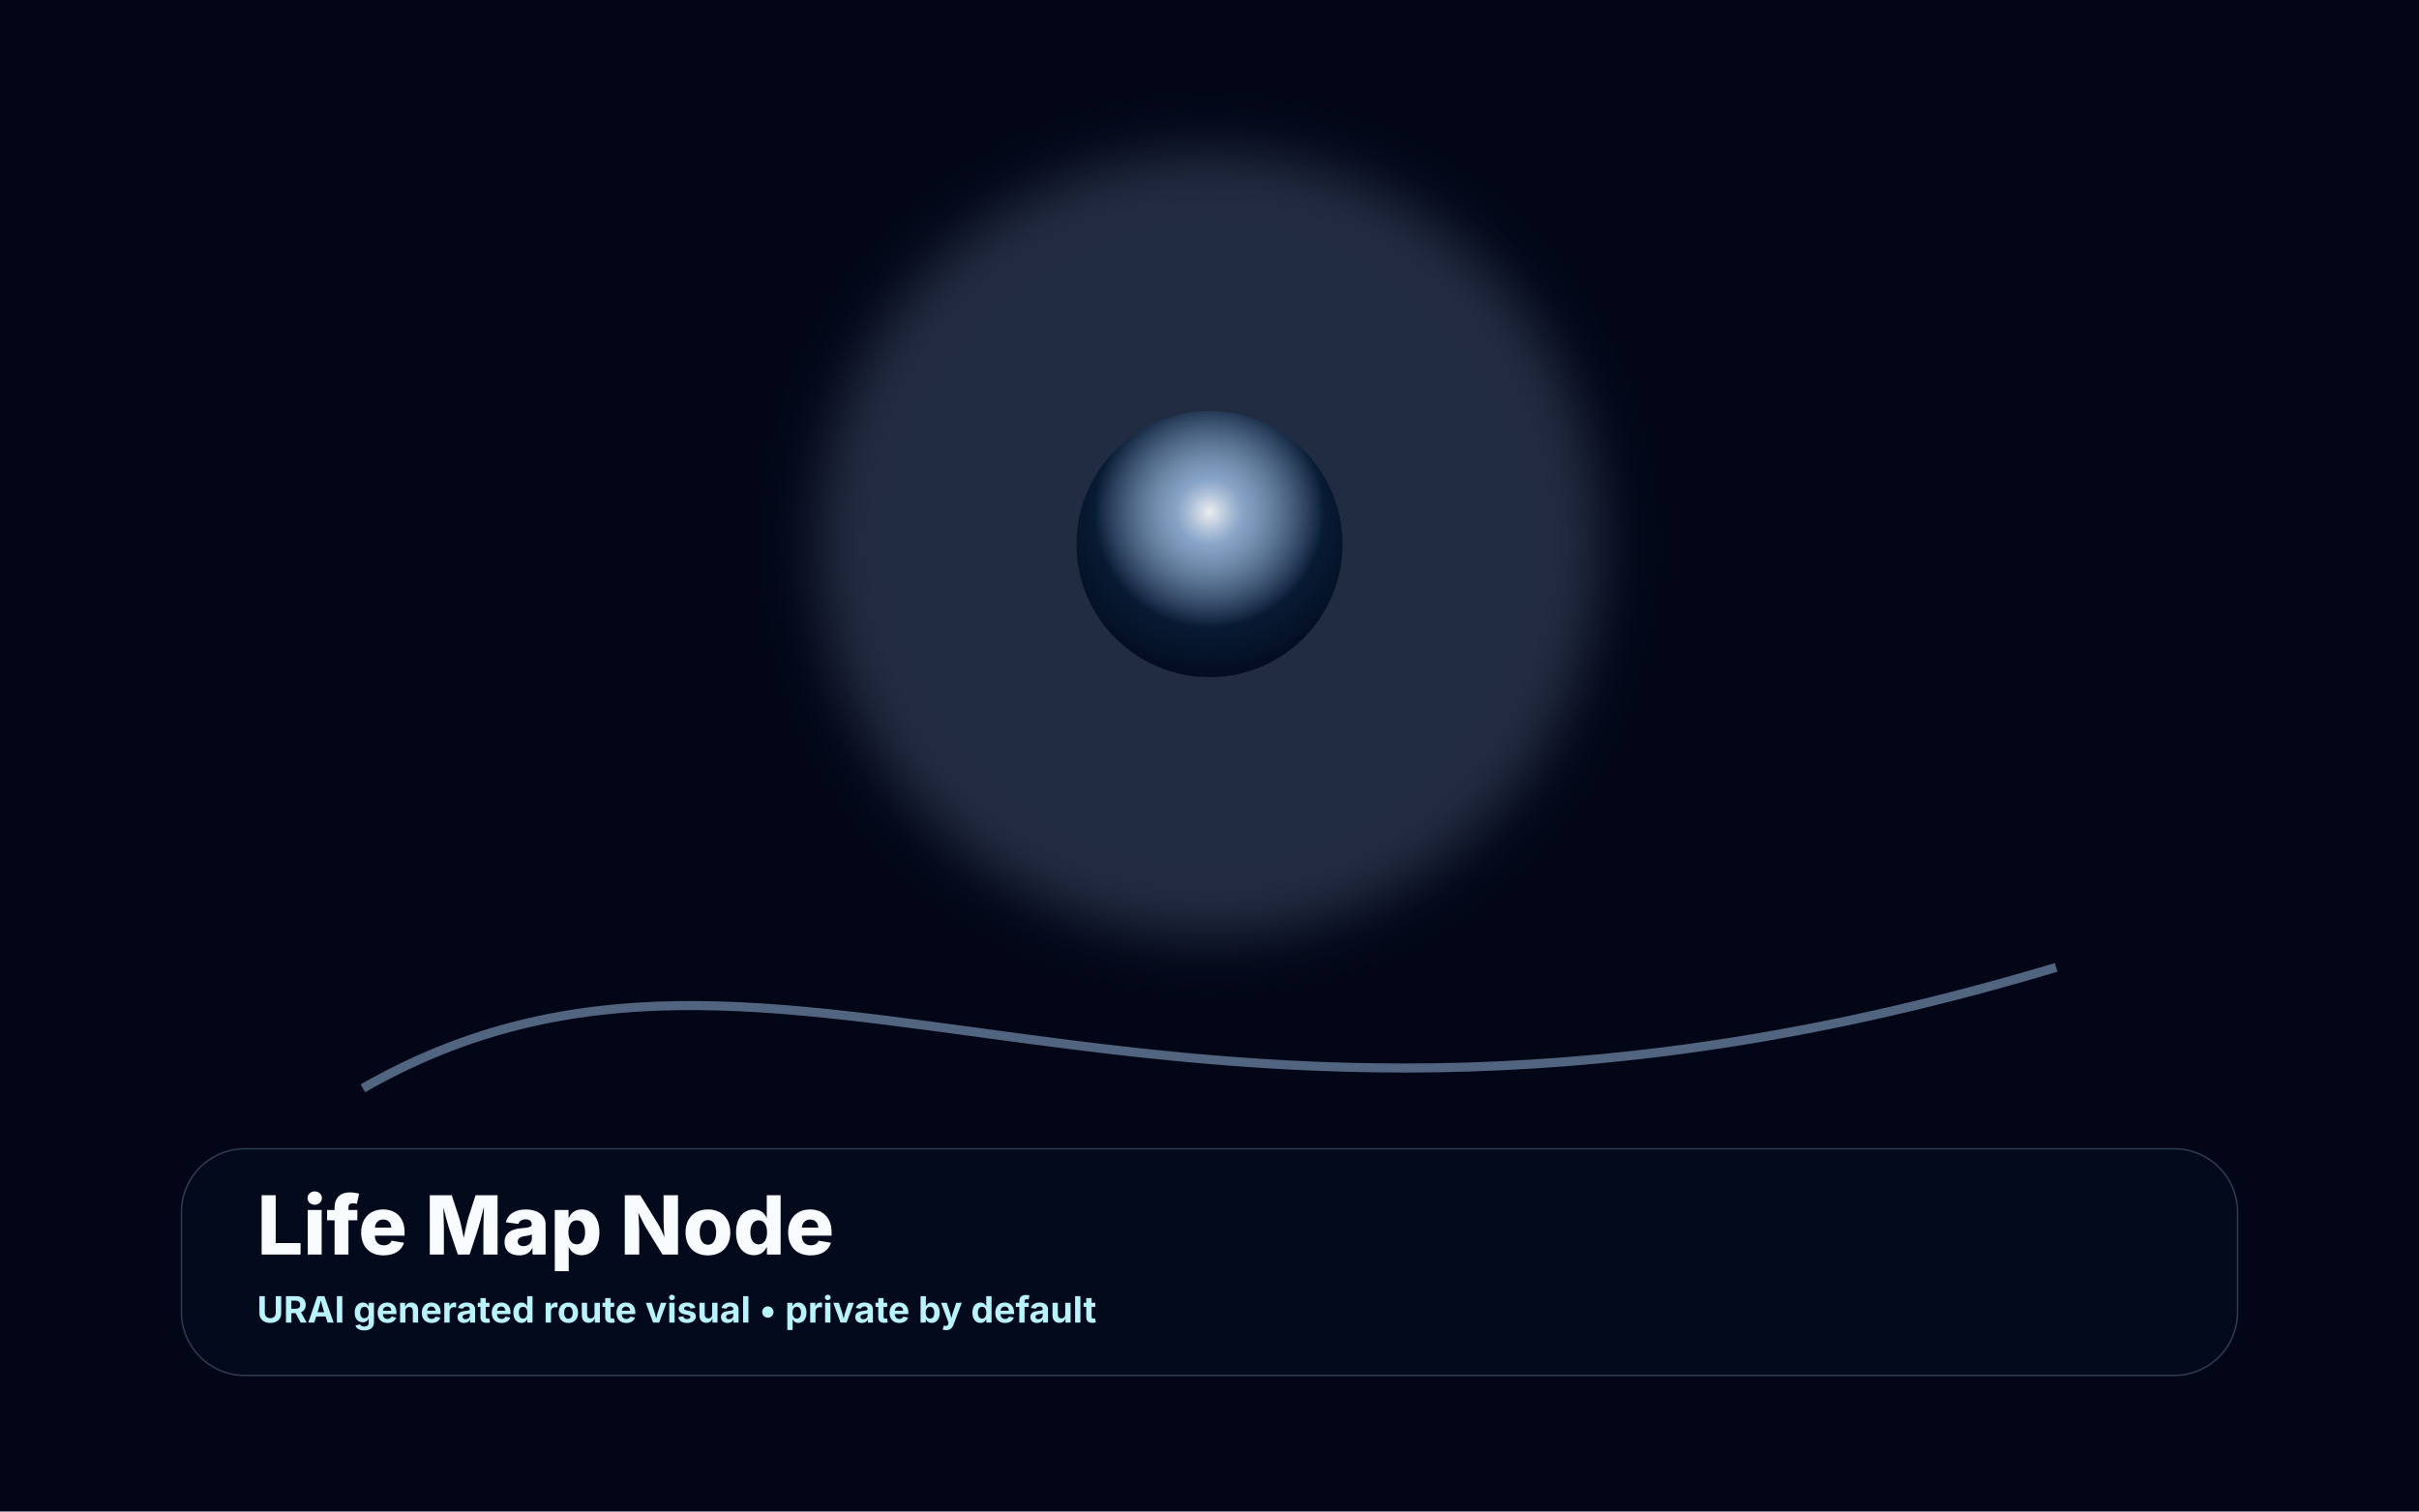
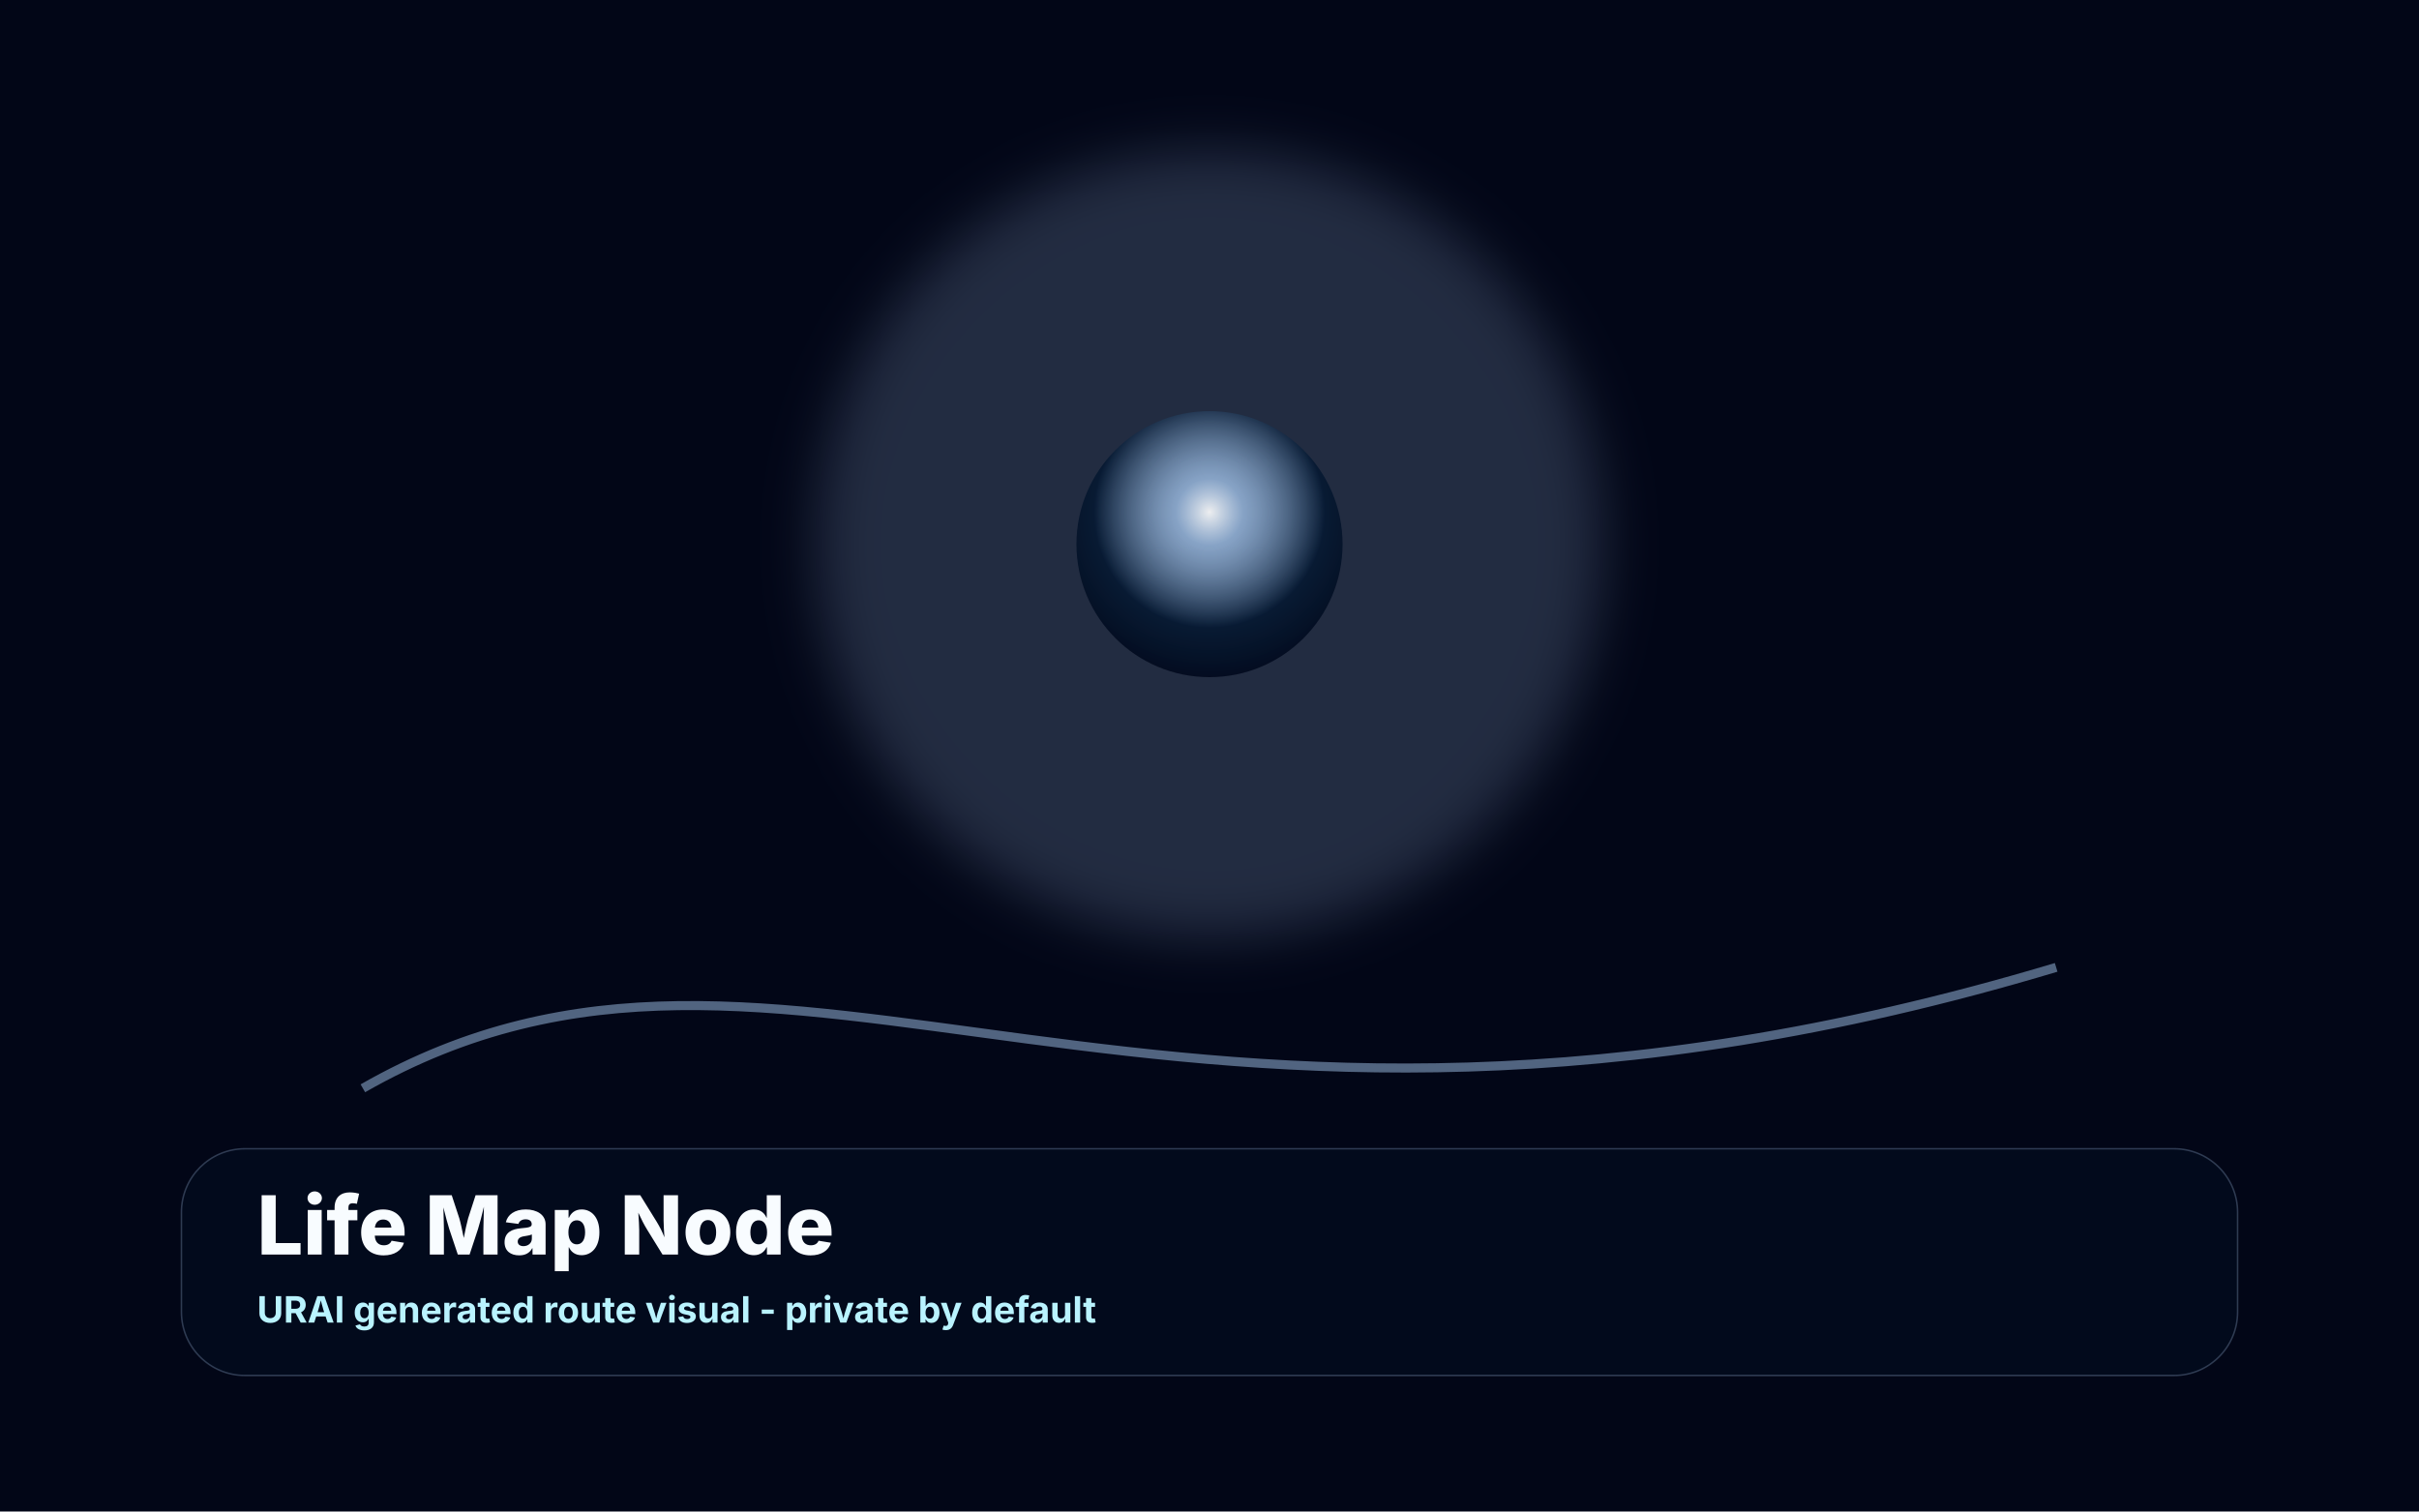
<svg xmlns="http://www.w3.org/2000/svg" viewBox="0 0 1600 1000" role="img" aria-label="Life Map Node">
  <defs>
    <radialGradient id="g" cx="50%" cy="38%" r="70%">
      <stop offset="0" stop-color="#ffffff" stop-opacity=".92" />
      <stop offset=".18" stop-color="#b2d6ff" stop-opacity=".7" />
      <stop offset=".62" stop-color="#071a33" stop-opacity=".98" />
      <stop offset="1" stop-color="#020617" />
    </radialGradient>
    <filter id="blur">
      <feGaussianBlur stdDeviation="18" />
    </filter>
  </defs>
  <rect width="1600" height="1000" fill="#020617" />
  <circle cx="800" cy="360" r="260" fill="#b2d6ff" opacity=".18" filter="url(#blur)" />
  <circle cx="800" cy="360" r="88" fill="url(#g)" />
  <path d="M240 720 C520 560 760 820 1360 640" fill="none" stroke="#b2d6ff" stroke-width="6" opacity=".45" />
  <rect x="120" y="760" width="1360" height="150" rx="42" fill="#030b1d" opacity=".78" stroke="#b2d6ff" stroke-opacity=".32" />
  <text x="170" y="830" font-family="Inter,Arial,sans-serif" font-size="54" font-weight="800" fill="#f8fcff">Life Map Node</text>
-   <text x="170" y="875" font-family="Inter,Arial,sans-serif" font-size="24" font-weight="700" fill="#b9f3ff">URAI generated route visual • private by default</text>
+   <text x="170" y="875" font-family="Inter,Arial,sans-serif" font-size="24" font-weight="700" fill="#b9f3ff">URAI generated route visual - private by default</text>
</svg>
